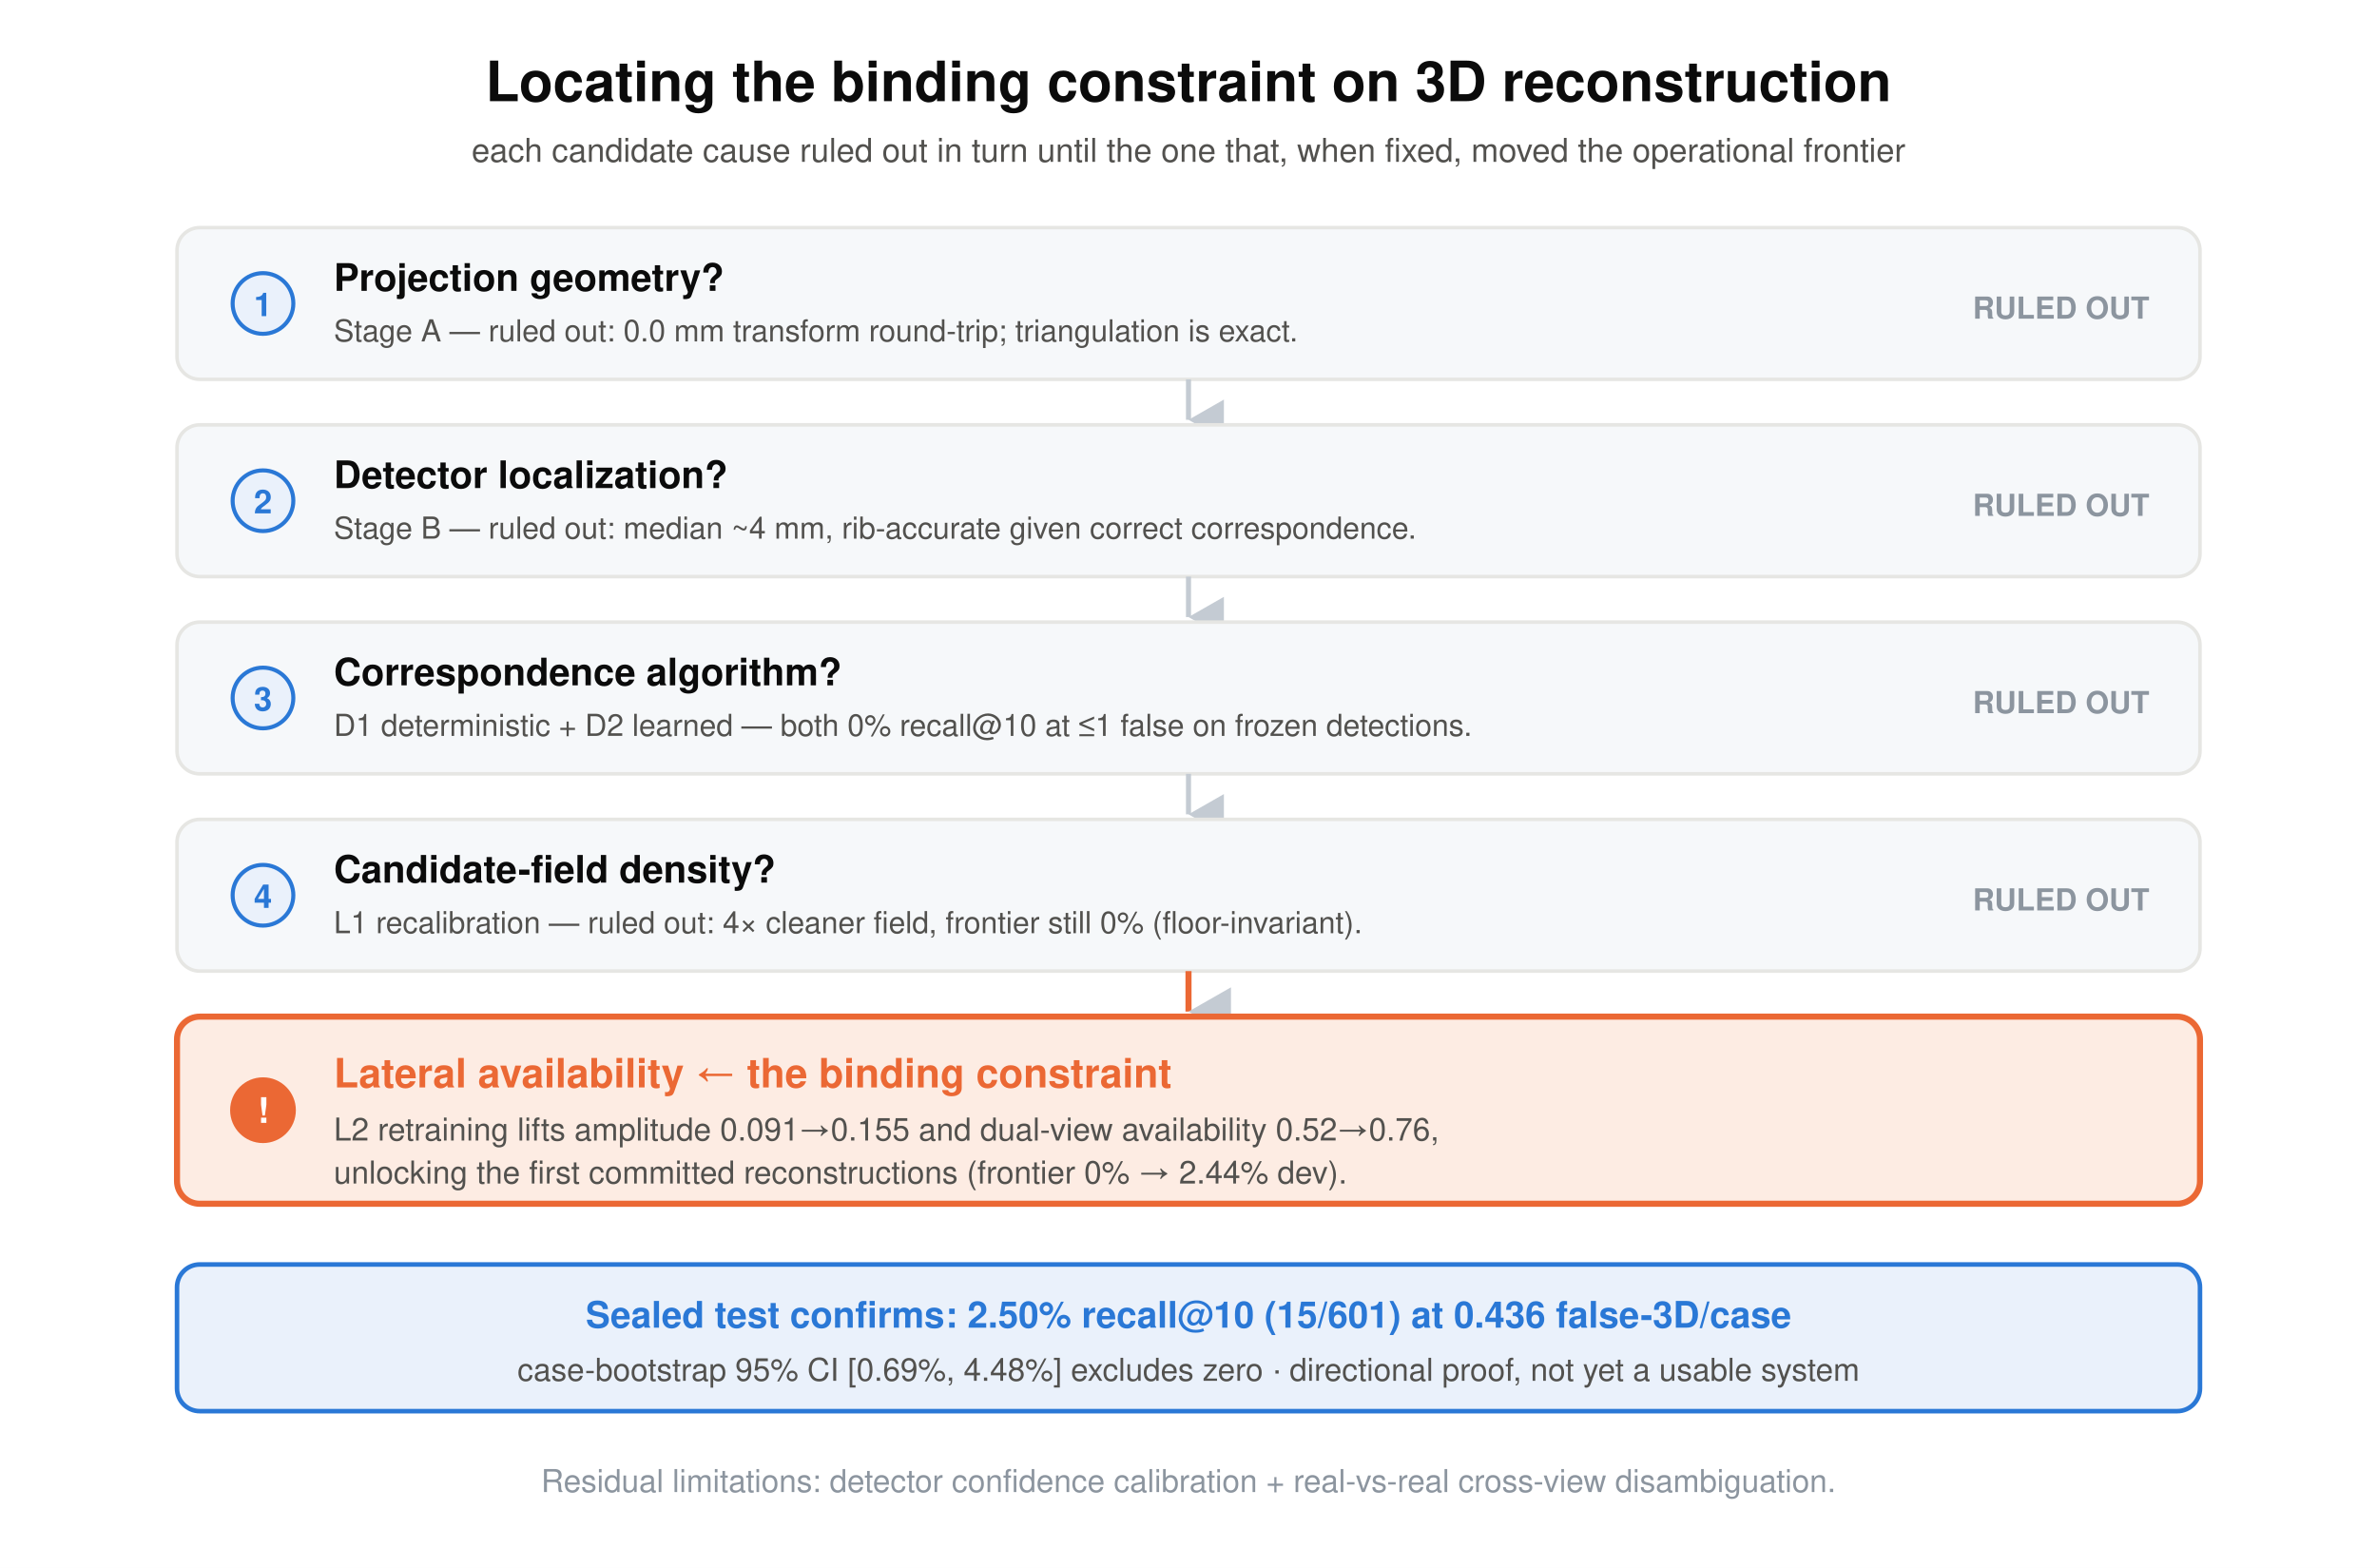
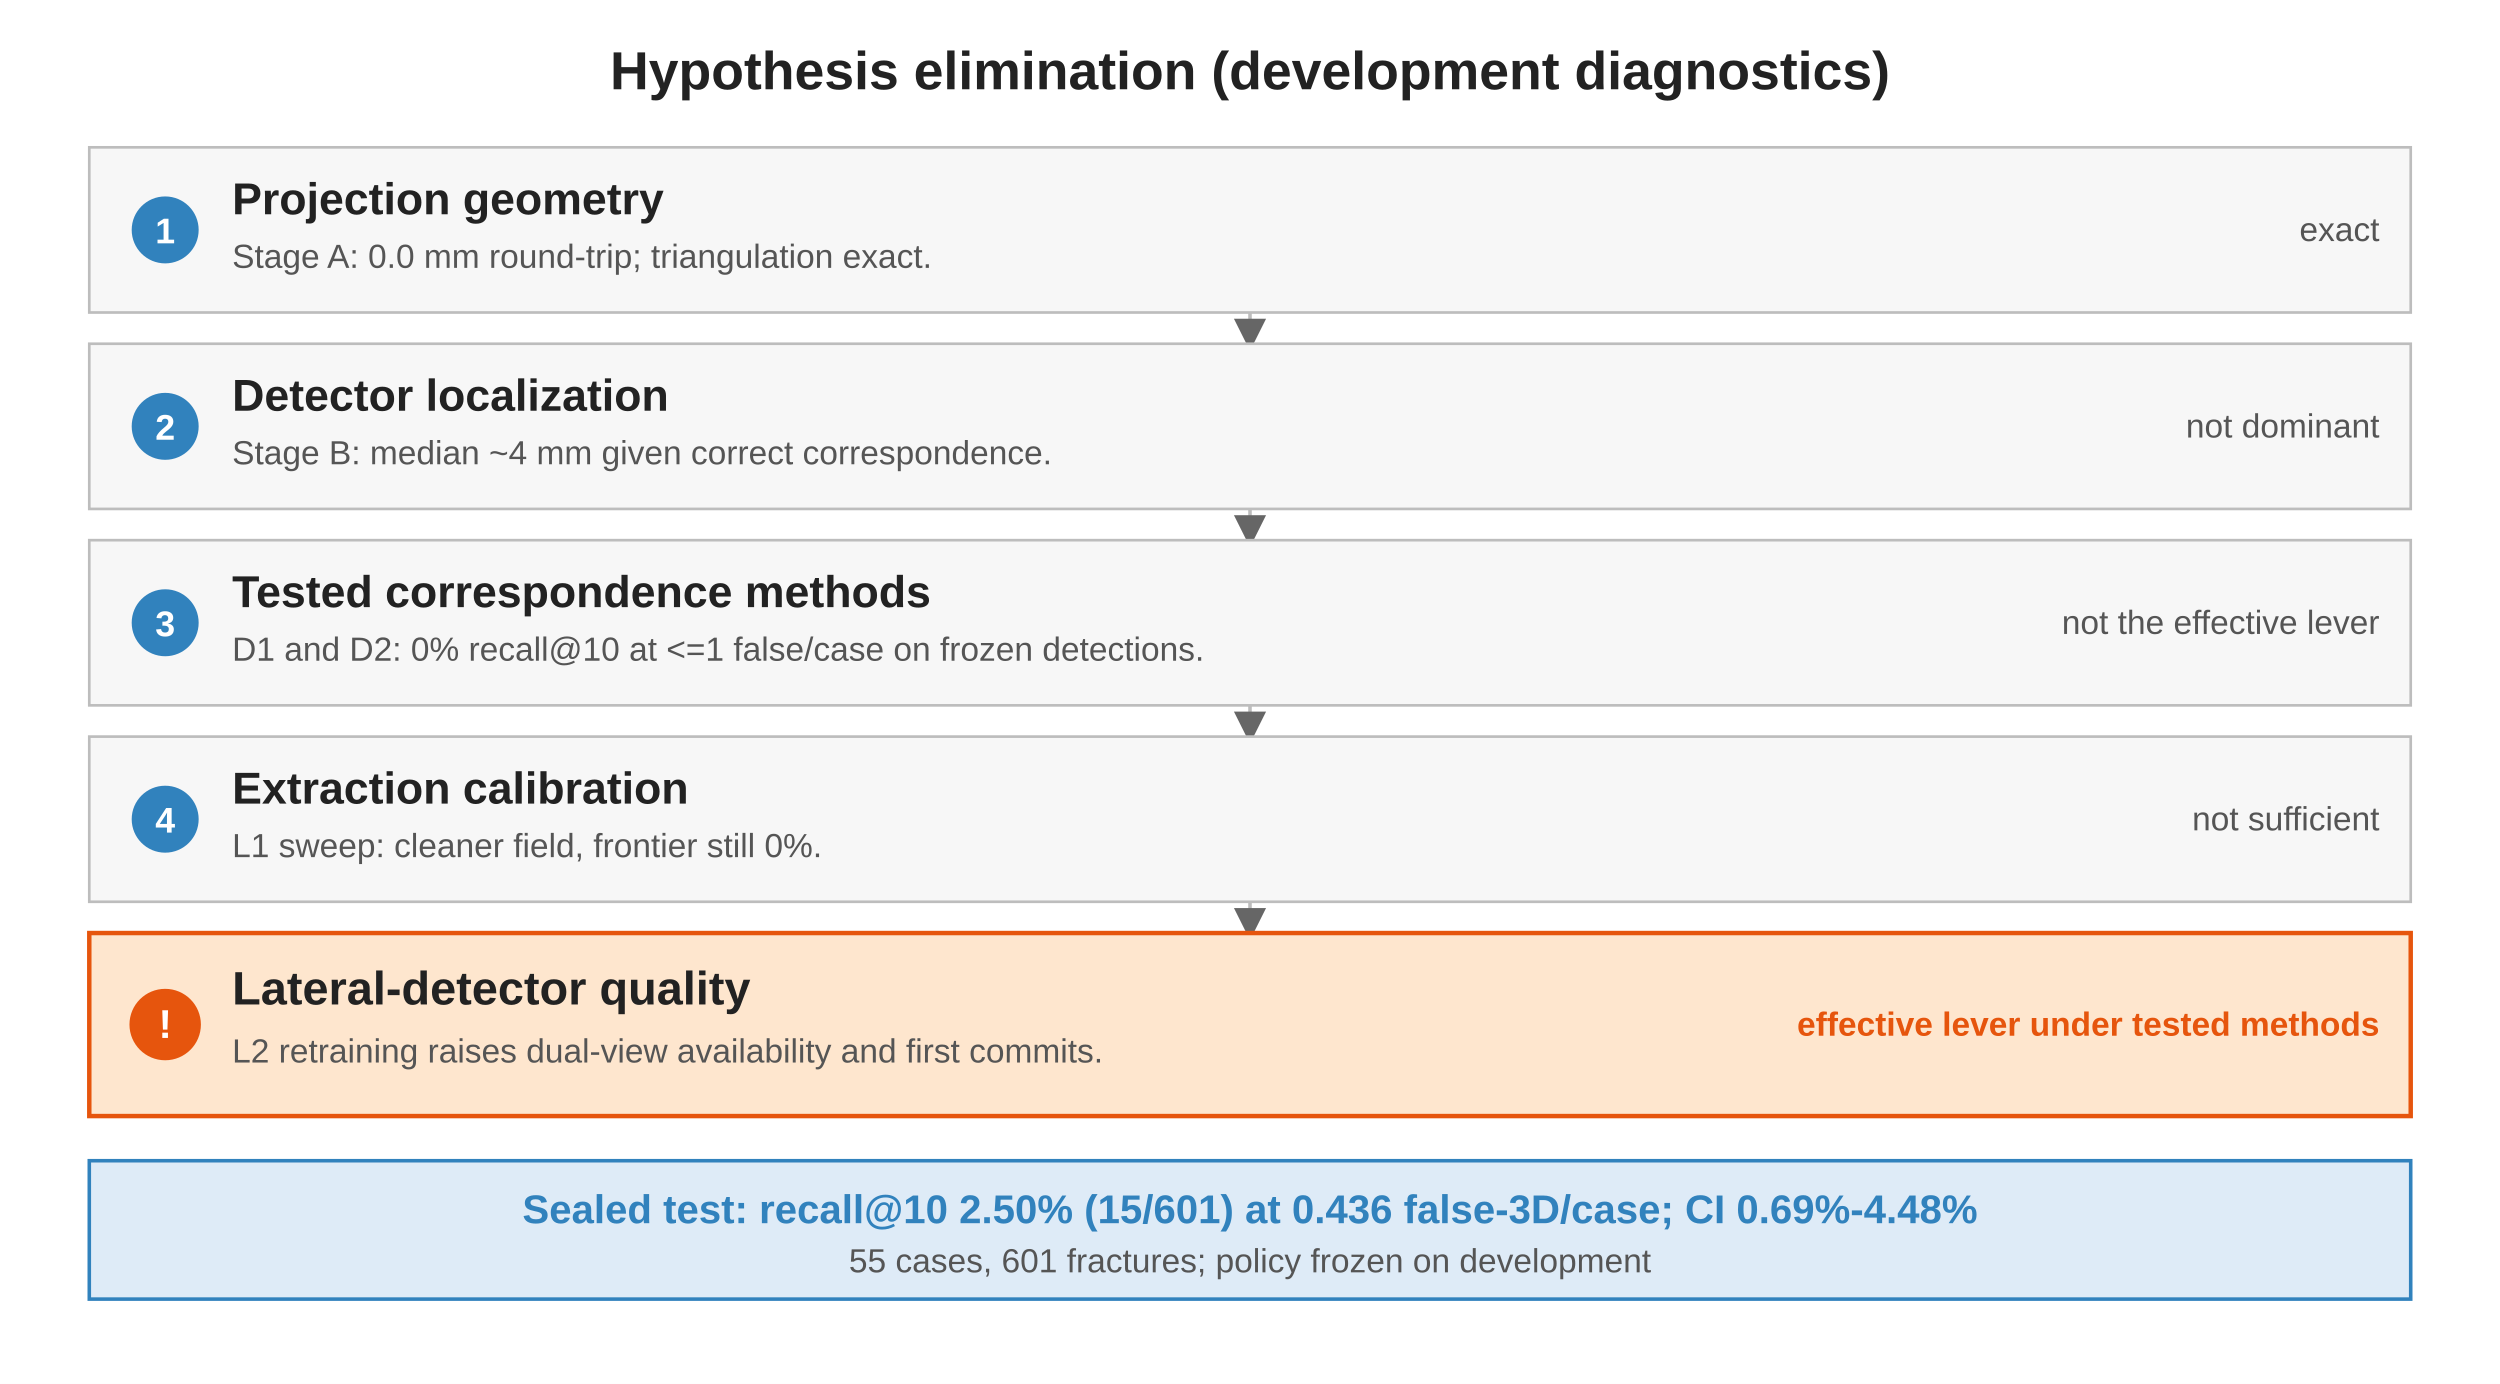
- <svg xmlns="http://www.w3.org/2000/svg" viewBox="0 0 940 620" font-family="Helvetica, Arial, sans-serif">
-   <rect width="940" height="620" fill="#ffffff" />
-   <text x="470" y="40" text-anchor="middle" font-size="22" font-weight="700" fill="#0b0b0b">Locating the binding constraint on 3D reconstruction</text>
-   <text x="470" y="64" text-anchor="middle" font-size="13" fill="#52514e">each candidate cause ruled out in turn until the one that, when fixed, moved the operational frontier</text>
+ <svg xmlns="http://www.w3.org/2000/svg" viewBox="0 0 1120 620" font-family="Arial, Helvetica, sans-serif" fill="#222222">
+   <rect width="1120" height="620" fill="#ffffff" />
  <defs>
-     <marker id="d" markerWidth="10" markerHeight="10" refX="4" refY="7" orient="auto">
-       <path d="M0,0 L8,0 L4,7 Z" fill="#c4cbd3" />
+     <marker id="arr" markerWidth="9" markerHeight="9" refX="7" refY="4.5" orient="auto">
+       <path d="M0,0 L9,4.5 L0,9 Z" fill="#666666" />
    </marker>
  </defs>
-   <g>
-     <rect x="70" y="90" width="800" height="60" rx="9" fill="#f6f8fa" stroke="#e6e6e3" stroke-width="1.4" />
-     <circle cx="104" cy="120" r="12" fill="#eaf1fb" stroke="#2a78d6" stroke-width="1.6" />
-     <text x="104" y="125" text-anchor="middle" font-size="13" font-weight="700" fill="#2a78d6">1</text>
-     <text x="132" y="115" font-size="15" font-weight="700" fill="#0b0b0b">Projection geometry?</text>
-     <text x="132" y="135" font-size="12" fill="#52514e">Stage A — ruled out: 0.0 mm transform round-trip; triangulation is exact.</text>
-     <text x="850" y="126" text-anchor="end" font-size="12" font-weight="700" fill="#8c959f">RULED OUT</text>
-   </g>
-   <line x1="470" y1="150" x2="470" y2="166" stroke="#c4cbd3" stroke-width="2" marker-end="url(#d)" />
-   <g>
-     <rect x="70" y="168" width="800" height="60" rx="9" fill="#f6f8fa" stroke="#e6e6e3" stroke-width="1.4" />
-     <circle cx="104" cy="198" r="12" fill="#eaf1fb" stroke="#2a78d6" stroke-width="1.6" />
-     <text x="104" y="203" text-anchor="middle" font-size="13" font-weight="700" fill="#2a78d6">2</text>
-     <text x="132" y="193" font-size="15" font-weight="700" fill="#0b0b0b">Detector localization?</text>
-     <text x="132" y="213" font-size="12" fill="#52514e">Stage B — ruled out: median ~4 mm, rib-accurate given correct correspondence.</text>
-     <text x="850" y="204" text-anchor="end" font-size="12" font-weight="700" fill="#8c959f">RULED OUT</text>
-   </g>
-   <line x1="470" y1="228" x2="470" y2="244" stroke="#c4cbd3" stroke-width="2" marker-end="url(#d)" />
-   <g>
-     <rect x="70" y="246" width="800" height="60" rx="9" fill="#f6f8fa" stroke="#e6e6e3" stroke-width="1.4" />
-     <circle cx="104" cy="276" r="12" fill="#eaf1fb" stroke="#2a78d6" stroke-width="1.6" />
-     <text x="104" y="281" text-anchor="middle" font-size="13" font-weight="700" fill="#2a78d6">3</text>
-     <text x="132" y="271" font-size="15" font-weight="700" fill="#0b0b0b">Correspondence algorithm?</text>
-     <text x="132" y="291" font-size="12" fill="#52514e">D1 deterministic + D2 learned — both 0% recall@10 at ≤1 false on frozen detections.</text>
-     <text x="850" y="282" text-anchor="end" font-size="12" font-weight="700" fill="#8c959f">RULED OUT</text>
-   </g>
-   <line x1="470" y1="306" x2="470" y2="322" stroke="#c4cbd3" stroke-width="2" marker-end="url(#d)" />
-   <g>
-     <rect x="70" y="324" width="800" height="60" rx="9" fill="#f6f8fa" stroke="#e6e6e3" stroke-width="1.4" />
-     <circle cx="104" cy="354" r="12" fill="#eaf1fb" stroke="#2a78d6" stroke-width="1.6" />
-     <text x="104" y="359" text-anchor="middle" font-size="13" font-weight="700" fill="#2a78d6">4</text>
-     <text x="132" y="349" font-size="15" font-weight="700" fill="#0b0b0b">Candidate-field density?</text>
-     <text x="132" y="369" font-size="12" fill="#52514e">L1 recalibration — ruled out: 4× cleaner field, frontier still 0% (floor-invariant).</text>
-     <text x="850" y="360" text-anchor="end" font-size="12" font-weight="700" fill="#8c959f">RULED OUT</text>
-   </g>
-   <line x1="470" y1="384" x2="470" y2="400" stroke="#eb6834" stroke-width="2.4" marker-end="url(#d)" />
-   <rect x="70" y="402" width="800" height="74" rx="9" fill="#fdece3" stroke="#eb6834" stroke-width="2.4" />
-   <circle cx="104" cy="439" r="13" fill="#eb6834" />
-   <text x="104" y="444" text-anchor="middle" font-size="14" font-weight="700" fill="#ffffff">!</text>
-   <text x="132" y="430" font-size="16" font-weight="700" fill="#eb6834">Lateral availability  ← the binding constraint</text>
-   <text x="132" y="451" font-size="12.5" fill="#52514e">L2 retraining lifts amplitude 0.091→0.155 and dual-view availability 0.52→0.76,</text>
-   <text x="132" y="468" font-size="12.5" fill="#52514e">unlocking the first committed reconstructions (frontier 0% → 2.44% dev).</text>
-   <rect x="70" y="500" width="800" height="58" rx="9" fill="#eaf1fb" stroke="#2a78d6" stroke-width="1.8" />
-   <text x="470" y="525" text-anchor="middle" font-size="14.5" font-weight="700" fill="#2a78d6">Sealed test confirms: 2.50% recall@10 (15/601) at 0.436 false-3D/case</text>
-   <text x="470" y="546" text-anchor="middle" font-size="12.5" fill="#52514e">case-bootstrap 95% CI [0.69%, 4.48%] excludes zero · directional proof, not yet a usable system</text>
-   <text x="470" y="590" text-anchor="middle" font-size="12.5" fill="#8c959f">Residual limitations: detector confidence calibration + real-vs-real cross-view disambiguation.</text>
+   <text x="560.0" y="40" font-size="24" font-weight="bold" fill="#222222" text-anchor="middle">Hypothesis elimination (development diagnostics)</text>
+   <rect x="40" y="66" width="1040" height="74" fill="#f7f7f7" stroke="#bdbdbd" stroke-width="1.2" />
+   <circle cx="74" cy="103.0" r="15" fill="#3182bd" />
+   <text x="74" y="109.0" font-size="16" font-weight="bold" fill="#ffffff" text-anchor="middle">1</text>
+   <text x="104" y="96" font-size="20" font-weight="bold" fill="#222222" text-anchor="start">Projection geometry</text>
+   <text x="104" y="120" font-size="15" font-weight="normal" fill="#555555" text-anchor="start">Stage A: 0.0 mm round-trip; triangulation exact.</text>
+   <text x="1066" y="108.0" font-size="15" font-weight="normal" fill="#555555" text-anchor="end">exact</text>
+   <line x1="560.0" y1="140" x2="560.0" y2="154" stroke="#bdbdbd" stroke-width="1.6" marker-end="url(#arr)" />
+   <rect x="40" y="154" width="1040" height="74" fill="#f7f7f7" stroke="#bdbdbd" stroke-width="1.2" />
+   <circle cx="74" cy="191.0" r="15" fill="#3182bd" />
+   <text x="74" y="197.0" font-size="16" font-weight="bold" fill="#ffffff" text-anchor="middle">2</text>
+   <text x="104" y="184" font-size="20" font-weight="bold" fill="#222222" text-anchor="start">Detector localization</text>
+   <text x="104" y="208" font-size="15" font-weight="normal" fill="#555555" text-anchor="start">Stage B: median ~4 mm given correct correspondence.</text>
+   <text x="1066" y="196.0" font-size="15" font-weight="normal" fill="#555555" text-anchor="end">not dominant</text>
+   <line x1="560.0" y1="228" x2="560.0" y2="242" stroke="#bdbdbd" stroke-width="1.6" marker-end="url(#arr)" />
+   <rect x="40" y="242" width="1040" height="74" fill="#f7f7f7" stroke="#bdbdbd" stroke-width="1.2" />
+   <circle cx="74" cy="279.0" r="15" fill="#3182bd" />
+   <text x="74" y="285.0" font-size="16" font-weight="bold" fill="#ffffff" text-anchor="middle">3</text>
+   <text x="104" y="272" font-size="20" font-weight="bold" fill="#222222" text-anchor="start">Tested correspondence methods</text>
+   <text x="104" y="296" font-size="15" font-weight="normal" fill="#555555" text-anchor="start">D1 and D2: 0% recall@10 at &lt;=1 false/case on frozen detections.</text>
+   <text x="1066" y="284.0" font-size="15" font-weight="normal" fill="#555555" text-anchor="end">not the effective lever</text>
+   <line x1="560.0" y1="316" x2="560.0" y2="330" stroke="#bdbdbd" stroke-width="1.6" marker-end="url(#arr)" />
+   <rect x="40" y="330" width="1040" height="74" fill="#f7f7f7" stroke="#bdbdbd" stroke-width="1.2" />
+   <circle cx="74" cy="367.0" r="15" fill="#3182bd" />
+   <text x="74" y="373.0" font-size="16" font-weight="bold" fill="#ffffff" text-anchor="middle">4</text>
+   <text x="104" y="360" font-size="20" font-weight="bold" fill="#222222" text-anchor="start">Extraction calibration</text>
+   <text x="104" y="384" font-size="15" font-weight="normal" fill="#555555" text-anchor="start">L1 sweep: cleaner field, frontier still 0%.</text>
+   <text x="1066" y="372.0" font-size="15" font-weight="normal" fill="#555555" text-anchor="end">not sufficient</text>
+   <line x1="560.0" y1="404" x2="560.0" y2="418" stroke="#bdbdbd" stroke-width="1.6" marker-end="url(#arr)" />
+   <rect x="40" y="418" width="1040" height="82" fill="#fee6ce" stroke="#e6550d" stroke-width="2.0" />
+   <circle cx="74" cy="459.0" r="16" fill="#e6550d" />
+   <text x="74" y="465.0" font-size="18" font-weight="bold" fill="#ffffff" text-anchor="middle">!</text>
+   <text x="104" y="450" font-size="21" font-weight="bold" fill="#222222" text-anchor="start">Lateral-detector quality</text>
+   <text x="104" y="476" font-size="15" font-weight="normal" fill="#555555" text-anchor="start">L2 retraining raises dual-view availability and first commits.</text>
+   <text x="1066" y="464.0" font-size="15" font-weight="bold" fill="#e6550d" text-anchor="end">effective lever under tested methods</text>
+   <rect x="40" y="520" width="1040" height="62" fill="#deebf7" stroke="#3182bd" stroke-width="1.6" />
+   <text x="560.0" y="548" font-size="18" font-weight="bold" fill="#3182bd" text-anchor="middle">Sealed test: recall@10 2.50% (15/601) at 0.436 false-3D/case; CI 0.69%-4.48%</text>
+   <text x="560.0" y="570" font-size="15" font-weight="normal" fill="#555555" text-anchor="middle">55 cases, 601 fractures; policy frozen on development</text>
</svg>
